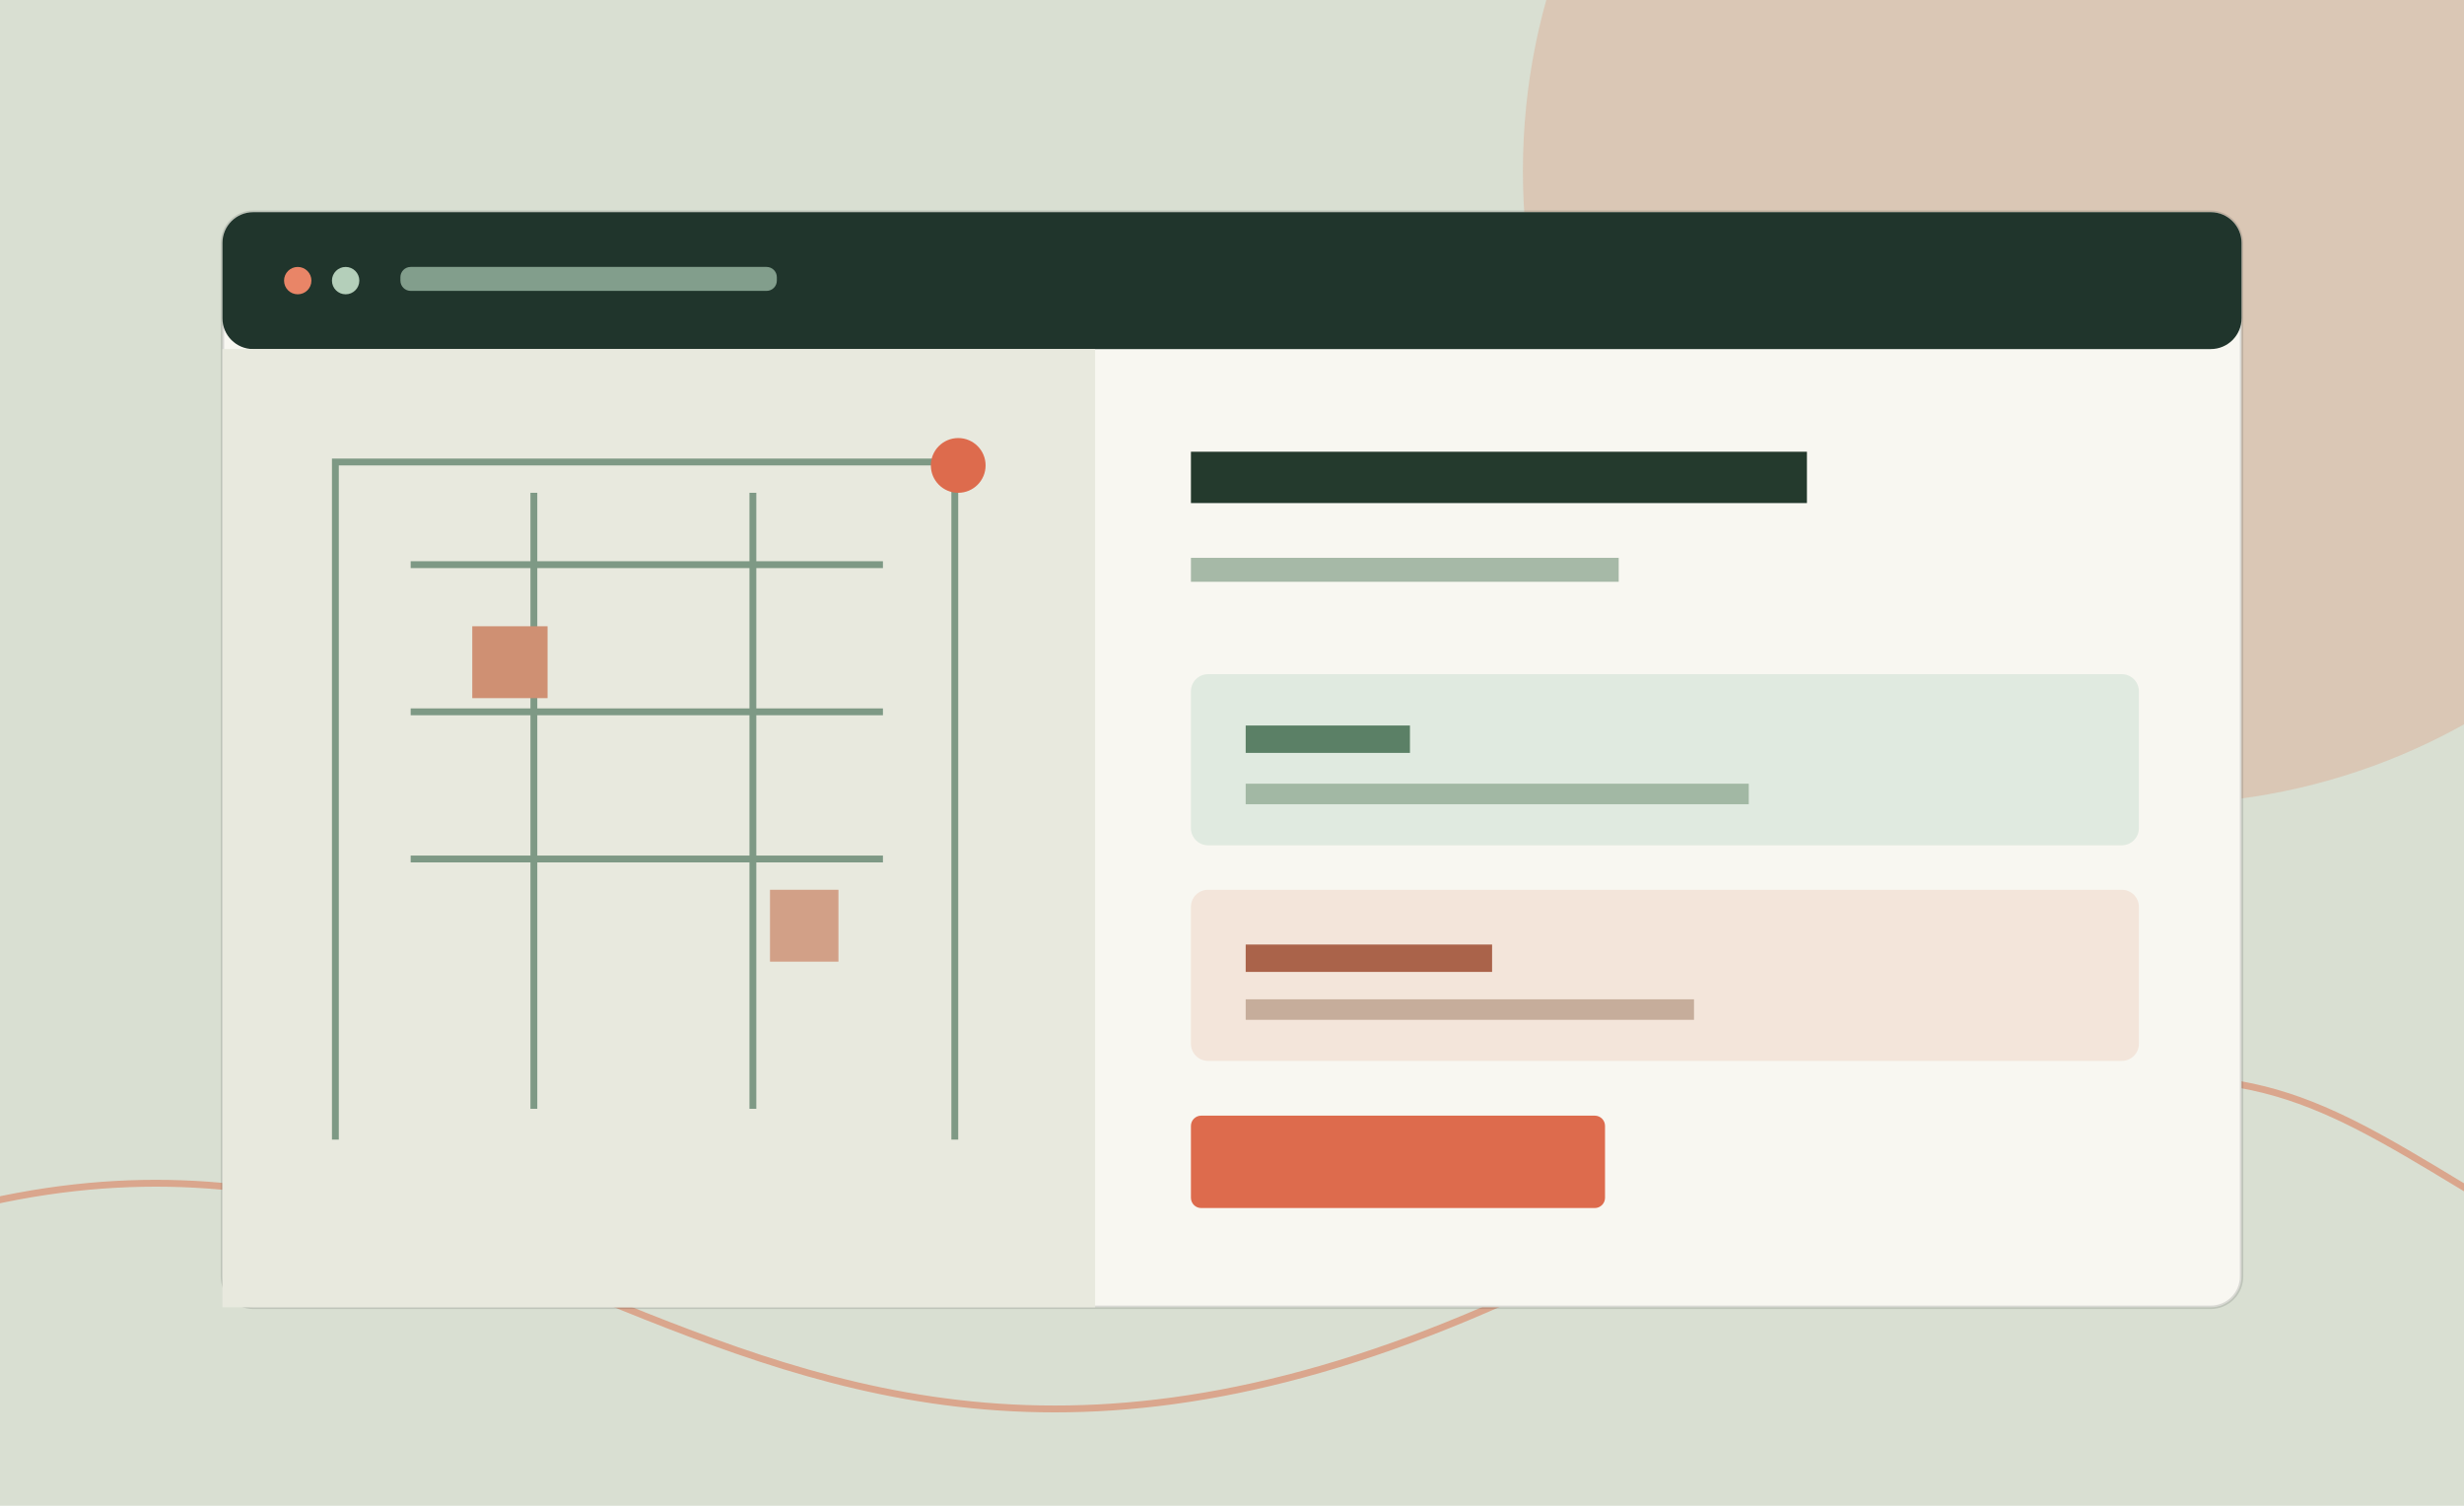
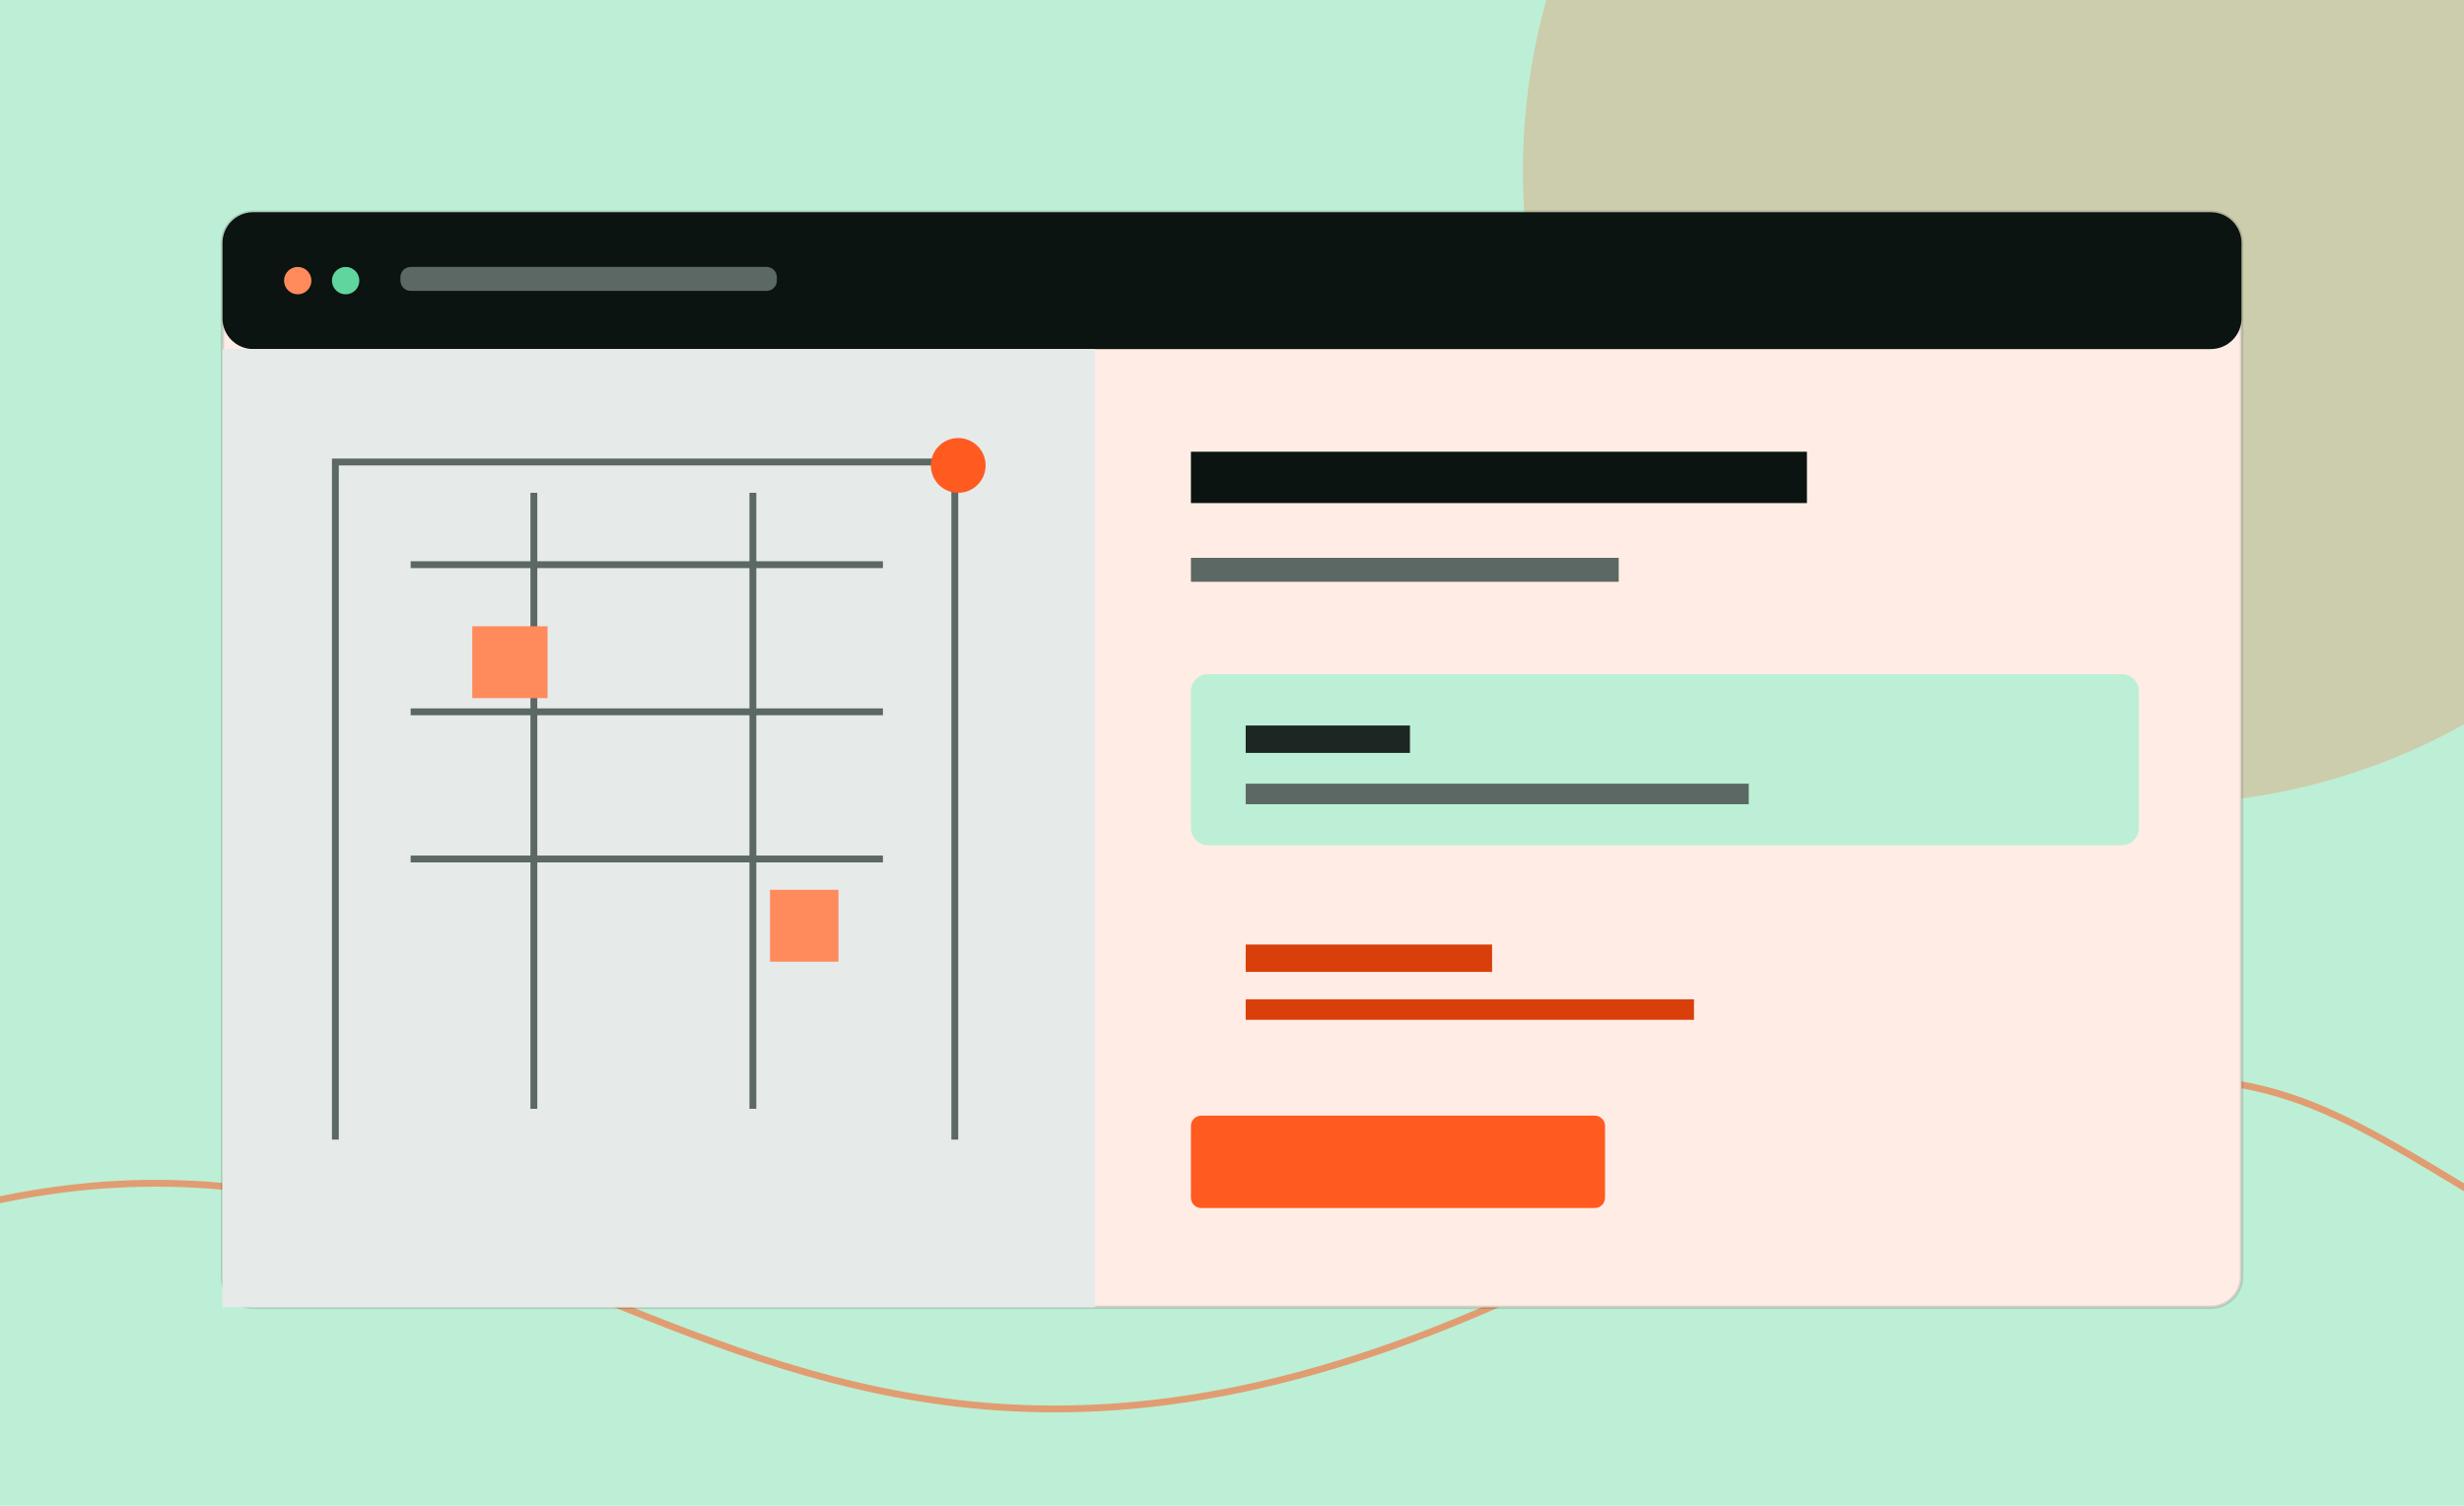
<svg xmlns="http://www.w3.org/2000/svg" viewBox="0 0 720 440">
-   <rect width="720" height="440" fill="#d9dfd2" />
-   <circle cx="630" cy="50" r="185" fill="#da7754" opacity=".23" />
-   <path d="M-70 375C150 270 195 490 440 380S650 320 790 385" fill="none" stroke="#da7754" stroke-width="2" opacity=".55" />
-   <rect x="65" y="62" width="590" height="320" rx="9" fill="#f8f7f1" stroke="#16231e" stroke-opacity=".14" />
-   <rect x="65" y="62" width="590" height="40" rx="9" fill="#20352c" />
-   <circle cx="87" cy="82" r="4" fill="#e98567" />
-   <circle cx="101" cy="82" r="4" fill="#b4cfba" />
-   <rect x="117" y="78" width="110" height="7" rx="3" fill="#829e8c" />
-   <rect x="65" y="102" width="255" height="280" fill="#e8e9de" />
-   <path d="M98 333V135h181v198M120 165h138M120 208h138M120 251h138M156 144v180M220 144v180" fill="none" stroke="#7e9985" stroke-width="2" />
-   <rect x="138" y="183" width="22" height="21" fill="#cf9073" />
-   <rect x="225" y="260" width="20" height="21" fill="#d2a087" />
-   <circle cx="280" cy="136" r="8" fill="#dd6b4d" />
-   <rect x="348" y="132" width="180" height="15" fill="#243a2d" />
-   <rect x="348" y="163" width="125" height="7" fill="#a6b9a7" />
-   <rect x="348" y="197" width="277" height="50" rx="5" fill="#e0eae0" />
-   <rect x="364" y="212" width="48" height="8" fill="#5b8066" />
-   <rect x="364" y="229" width="147" height="6" fill="#a2b8a4" />
-   <rect x="348" y="260" width="277" height="50" rx="5" fill="#f3e5da" />
-   <rect x="364" y="276" width="72" height="8" fill="#aa634a" />
-   <rect x="364" y="292" width="131" height="6" fill="#c6ad9b" />
-   <rect x="348" y="326" width="121" height="27" rx="3" fill="#dd6b4d" />
+   <rect width="720" height="440" fill="#bdefd6" />
+   <circle cx="630" cy="50" r="185" fill="#ff5a1f" opacity=".23" />
+   <path d="M-70 375C150 270 195 490 440 380S650 320 790 385" fill="none" stroke="#ff5a1f" stroke-width="2" opacity=".55" />
+   <rect x="65" y="62" width="590" height="320" rx="9" fill="#ffede5" stroke="#0b1410" stroke-opacity=".14" />
+   <rect x="65" y="62" width="590" height="40" rx="9" fill="#0b1410" />
+   <circle cx="87" cy="82" r="4" fill="#ff8a5c" />
+   <circle cx="101" cy="82" r="4" fill="#60d69e" />
+   <rect x="117" y="78" width="110" height="7" rx="3" fill="#5b6863" />
+   <rect x="65" y="102" width="255" height="280" fill="#e6eae8" />
+   <path d="M98 333V135h181v198M120 165h138M120 208h138M120 251h138M156 144v180M220 144v180" fill="none" stroke="#5b6863" stroke-width="2" />
+   <rect x="138" y="183" width="22" height="21" fill="#ff8a5c" />
+   <rect x="225" y="260" width="20" height="21" fill="#ff8a5c" />
+   <circle cx="280" cy="136" r="8" fill="#ff5a1f" />
+   <rect x="348" y="132" width="180" height="15" fill="#0b1410" />
+   <rect x="348" y="163" width="125" height="7" fill="#5b6863" />
+   <rect x="348" y="197" width="277" height="50" rx="5" fill="#bdefd6" />
+   <rect x="364" y="212" width="48" height="8" fill="#1c2622" />
+   <rect x="364" y="229" width="147" height="6" fill="#5b6863" />
+   <rect x="348" y="260" width="277" height="50" rx="5" fill="#ffede5" />
+   <rect x="364" y="276" width="72" height="8" fill="#d93f0b" />
+   <rect x="364" y="292" width="131" height="6" fill="#d93f0b" />
+   <rect x="348" y="326" width="121" height="27" rx="3" fill="#ff5a1f" />
</svg>
